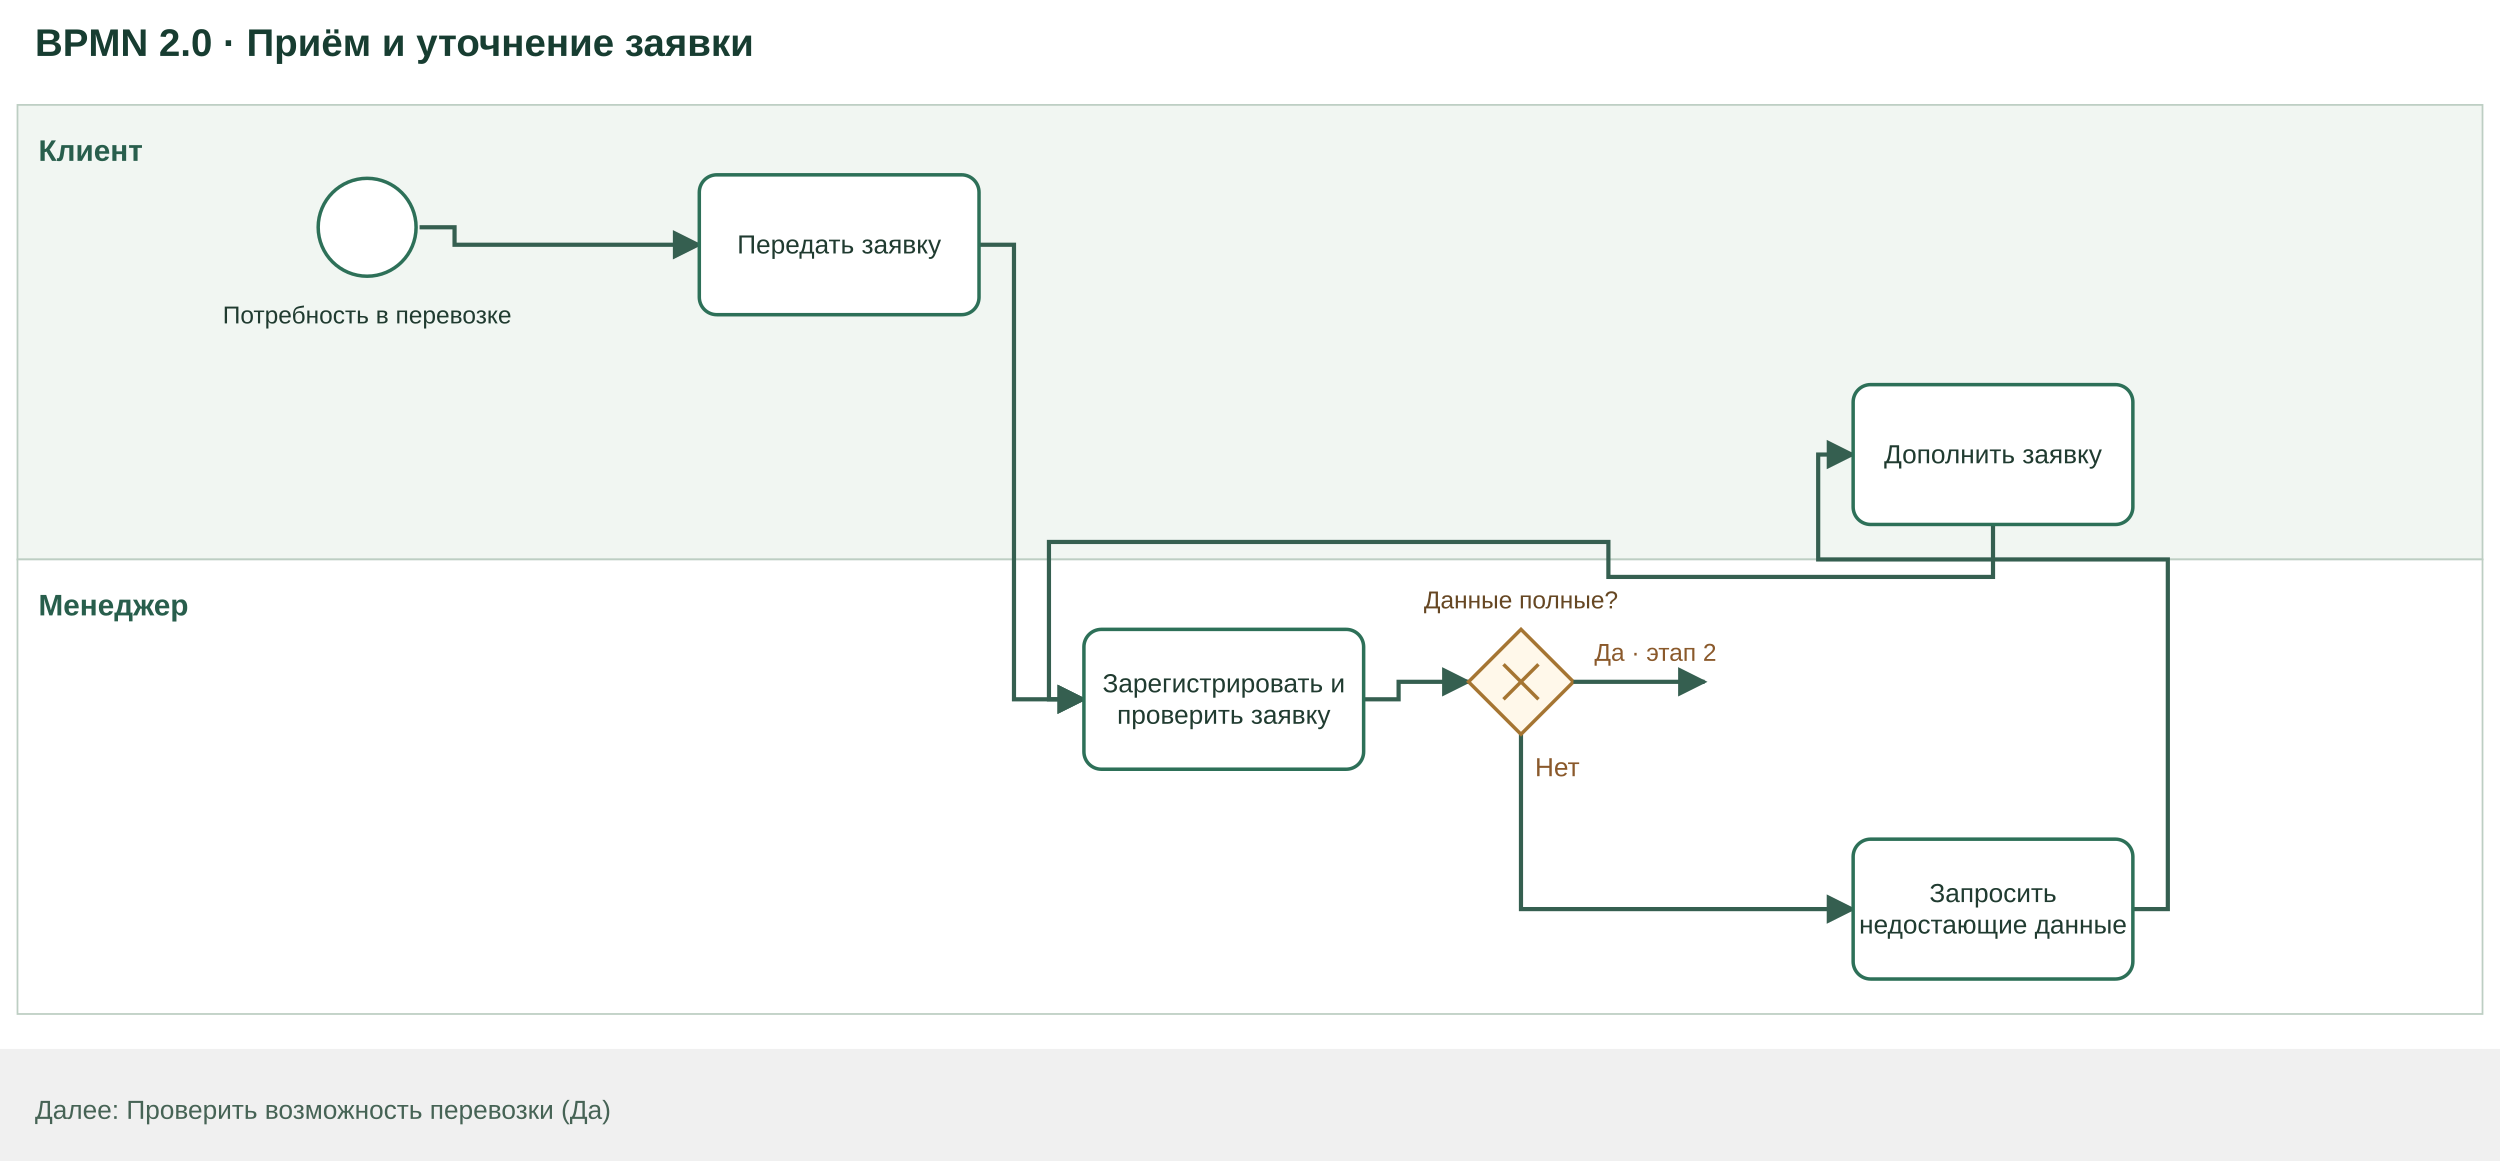
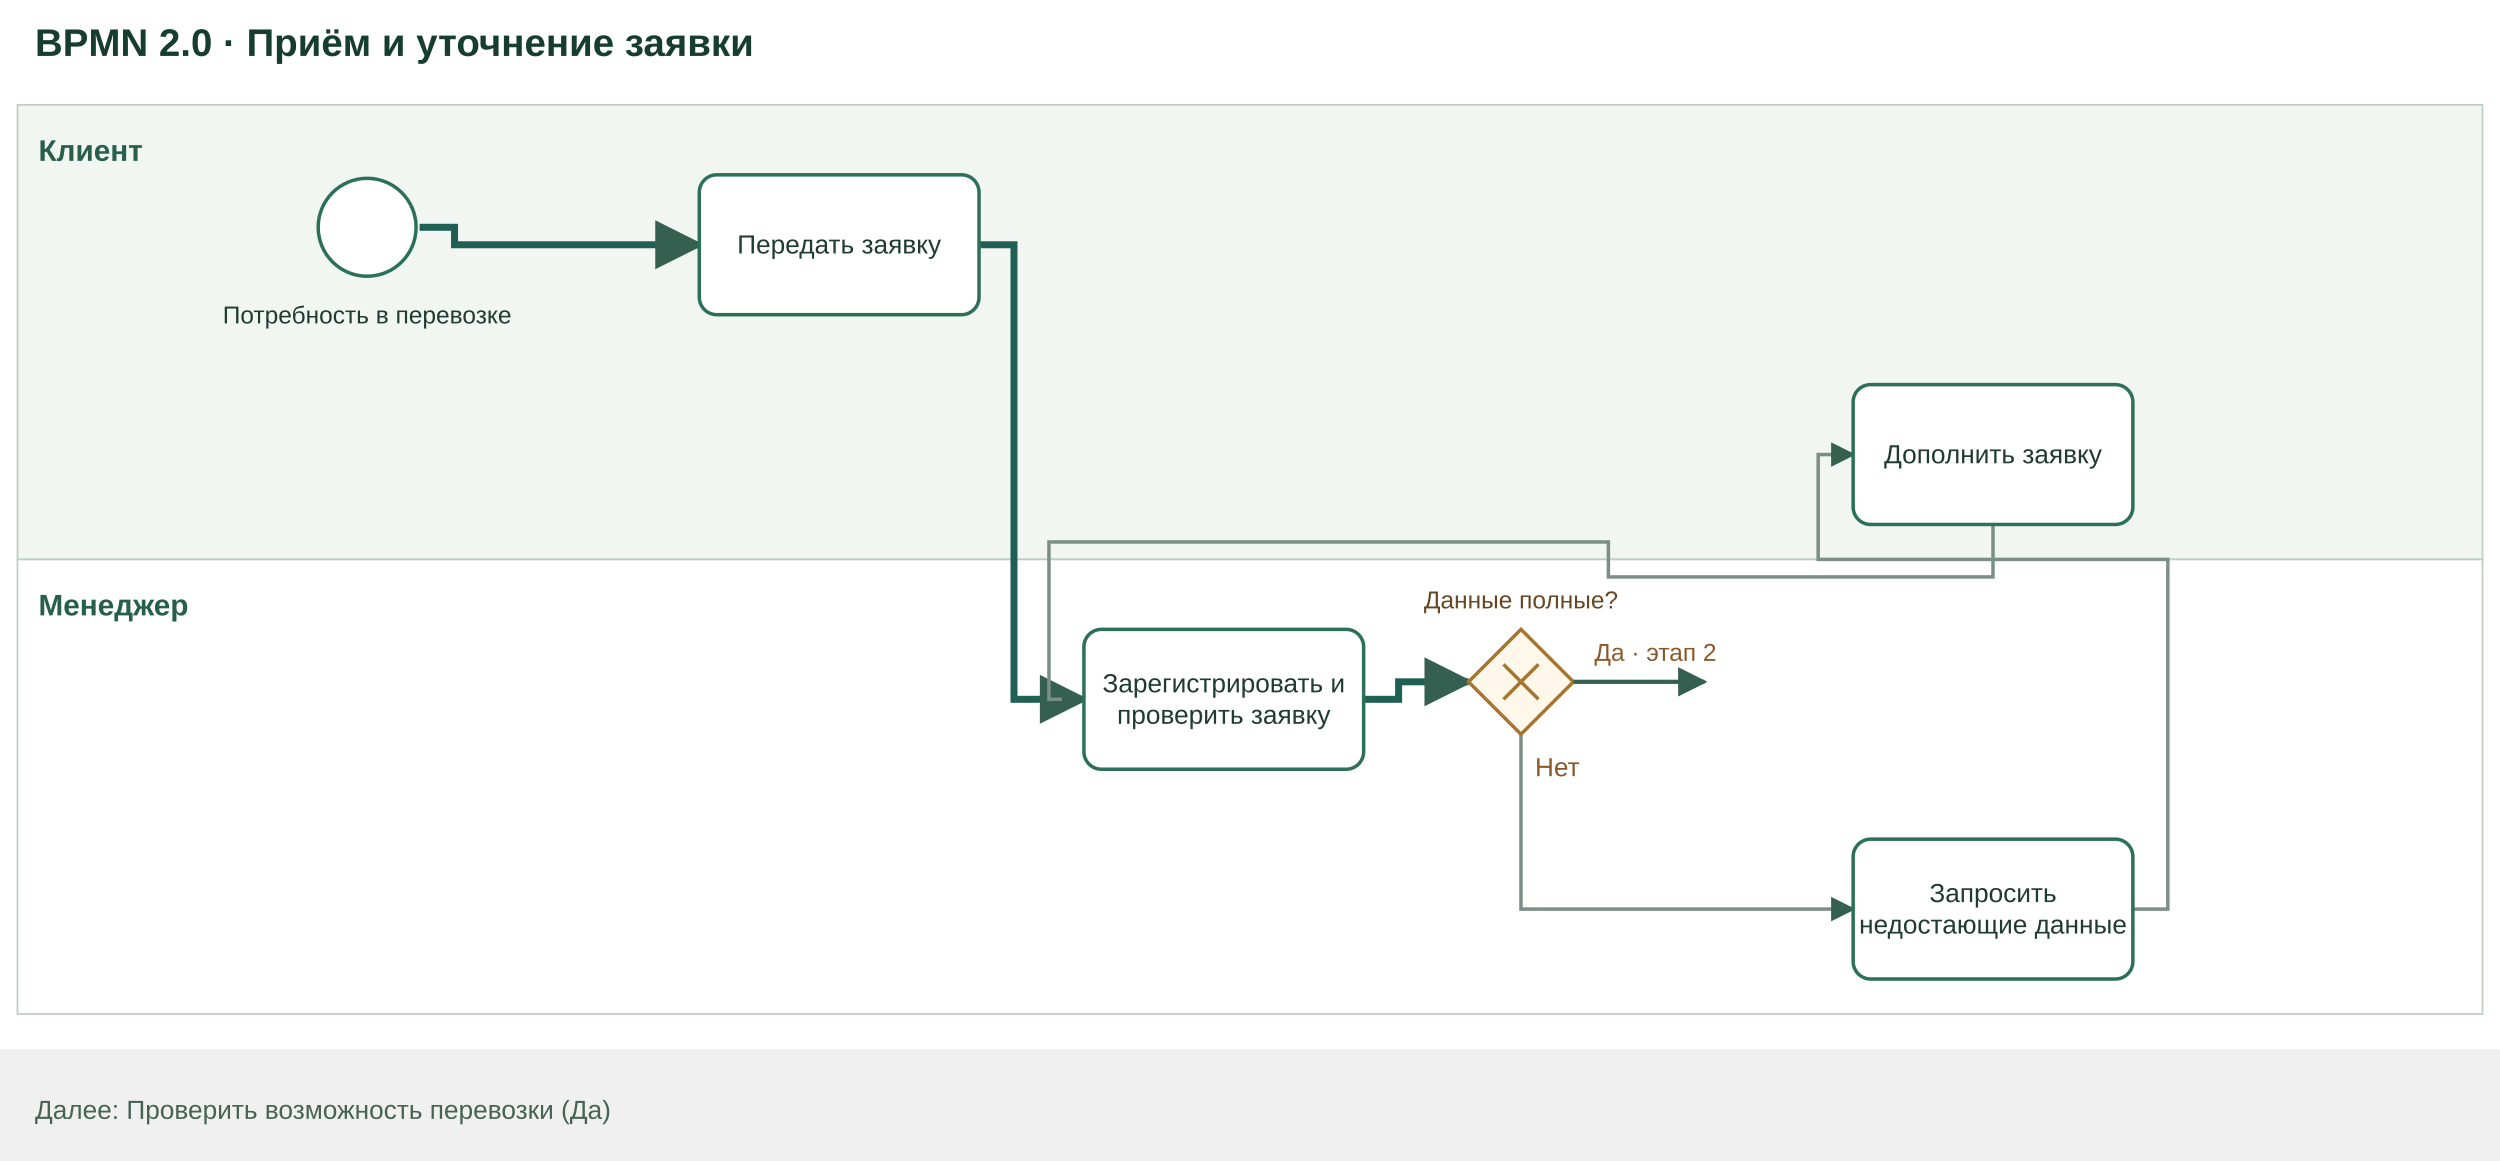
<svg xmlns="http://www.w3.org/2000/svg" width="1430" height="664" viewBox="0 0 1430 664" role="img" aria-label="Приём и уточнение заявки">
  <defs>
    <marker id="arrow" viewBox="0 0 10 10" refX="9" refY="5" markerWidth="7" markerHeight="7" orient="auto">
      <path d="M0 0L10 5L0 10Z" fill="#355f50" />
    </marker>
  </defs>
  <rect width="1430" height="600" fill="white" />
  <text x="20" y="32" font-family="Arial" font-size="22" font-weight="bold" fill="#173d31">BPMN 2.0 · Приём и уточнение заявки</text>
  <rect x="10" y="60" width="1410" height="260" fill="#f1f6f2" stroke="#bdcec3" />
  <text x="22" y="92" font-family="Arial" font-size="17" font-weight="bold" fill="#285e4c">Клиент</text>
  <rect x="10" y="320" width="1410" height="260" fill="white" stroke="#bdcec3" />
  <text x="22" y="352" font-family="Arial" font-size="17" font-weight="bold" fill="#285e4c">Менеджер</text>
-   <polyline points="240,130 260,130 260,140 400,140" fill="none" stroke="#355f50" stroke-width="2.4" marker-end="url(#arrow)" />
-   <polyline points="560,140 580,140 580,400 620,400" fill="none" stroke="#355f50" stroke-width="2.4" marker-end="url(#arrow)" />
-   <polyline points="780,400 800,400 800,390 840,390" fill="none" stroke="#355f50" stroke-width="2.4" marker-end="url(#arrow)" />
-   <polyline points="1220,520 1240,520 1240,320 1040,320 1040,260 1060,260" fill="none" stroke="#355f50" stroke-width="2.4" marker-end="url(#arrow)" />
-   <polyline points="870,420 870,520 1060,520" fill="none" stroke="#355f50" stroke-width="2.4" marker-end="url(#arrow)" />
+   <polyline points="240,130 260,130 260,140 400,140" fill="none" stroke="#205f53" stroke-width="4" marker-end="url(#arrow)" />
+   <polyline points="560,140 580,140 580,400 620,400" fill="none" stroke="#205f53" stroke-width="4" marker-end="url(#arrow)" />
+   <polyline points="780,400 800,400 800,390 840,390" fill="none" stroke="#205f53" stroke-width="4" marker-end="url(#arrow)" />
+   <polyline points="1220,520 1240,520 1240,320 1040,320 1040,260 1060,260" fill="none" stroke="#7c8f86" stroke-width="2" marker-end="url(#arrow)" />
+   <polyline points="870,420 870,520 1060,520" fill="none" stroke="#7c8f86" stroke-width="2" marker-end="url(#arrow)" />
  <text x="878" y="444" font-family="Arial" font-size="15" fill="#8a592b">Нет</text>
-   <polyline points="1140,300 1140,330 920,330 920,310 600,310 600,400 620,400" fill="none" stroke="#355f50" stroke-width="2.4" marker-end="url(#arrow)" />
+   <polyline points="1140,300 1140,330 920,330 920,310 600,310 600,400 620,400" fill="none" stroke="#7c8f86" stroke-width="2" marker-end="url(#arrow)" />
  <circle cx="210" cy="130" r="28" fill="white" stroke="#2d7058" stroke-width="2" />
  <text x="210" y="185" text-anchor="middle" font-family="Arial" font-size="14" fill="#203b30">Потребность в перевозке</text>
  <rect x="400" y="100" width="160" height="80" rx="10" fill="white" stroke="#2d7058" stroke-width="2" />
  <text x="480.0" y="145.0" text-anchor="middle" font-family="Arial" font-size="15" fill="#203b30">Передать заявку</text>
  <rect x="620" y="360" width="160" height="80" rx="10" fill="white" stroke="#2d7058" stroke-width="2" />
  <text x="700.0" y="396.0" text-anchor="middle" font-family="Arial" font-size="15" fill="#203b30">Зарегистрировать и</text>
  <text x="700.0" y="414.0" text-anchor="middle" font-family="Arial" font-size="15" fill="#203b30">проверить заявку</text>
  <path d="M870 360l30 30-30 30-30-30Z" fill="#fff8ea" stroke="#a57532" stroke-width="2" />
  <path d="M860 380l20 20m0-20-20 20" stroke="#a57532" stroke-width="2" />
  <text x="870" y="348" text-anchor="middle" font-family="Arial" font-size="14" fill="#664723">Данные полные?</text>
  <rect x="1060" y="480" width="160" height="80" rx="10" fill="white" stroke="#2d7058" stroke-width="2" />
  <text x="1140.0" y="516.0" text-anchor="middle" font-family="Arial" font-size="15" fill="#203b30">Запросить</text>
  <text x="1140.0" y="534.0" text-anchor="middle" font-family="Arial" font-size="15" fill="#203b30">недостающие данные</text>
  <rect x="1060" y="220" width="160" height="80" rx="10" fill="white" stroke="#2d7058" stroke-width="2" />
  <text x="1140.0" y="265.0" text-anchor="middle" font-family="Arial" font-size="15" fill="#203b30">Дополнить заявку</text>
  <path d="M900 390h75" fill="none" stroke="#355f50" stroke-width="2.4" marker-end="url(#arrow)" />
  <text x="912" y="378" font-family="Arial" font-size="14" fill="#8a592b">Да · этап 2</text>
  <text x="20" y="640" font-family="Arial" font-size="15" fill="#466355">Далее: Проверить возможность перевозки (Да)</text>
</svg>
